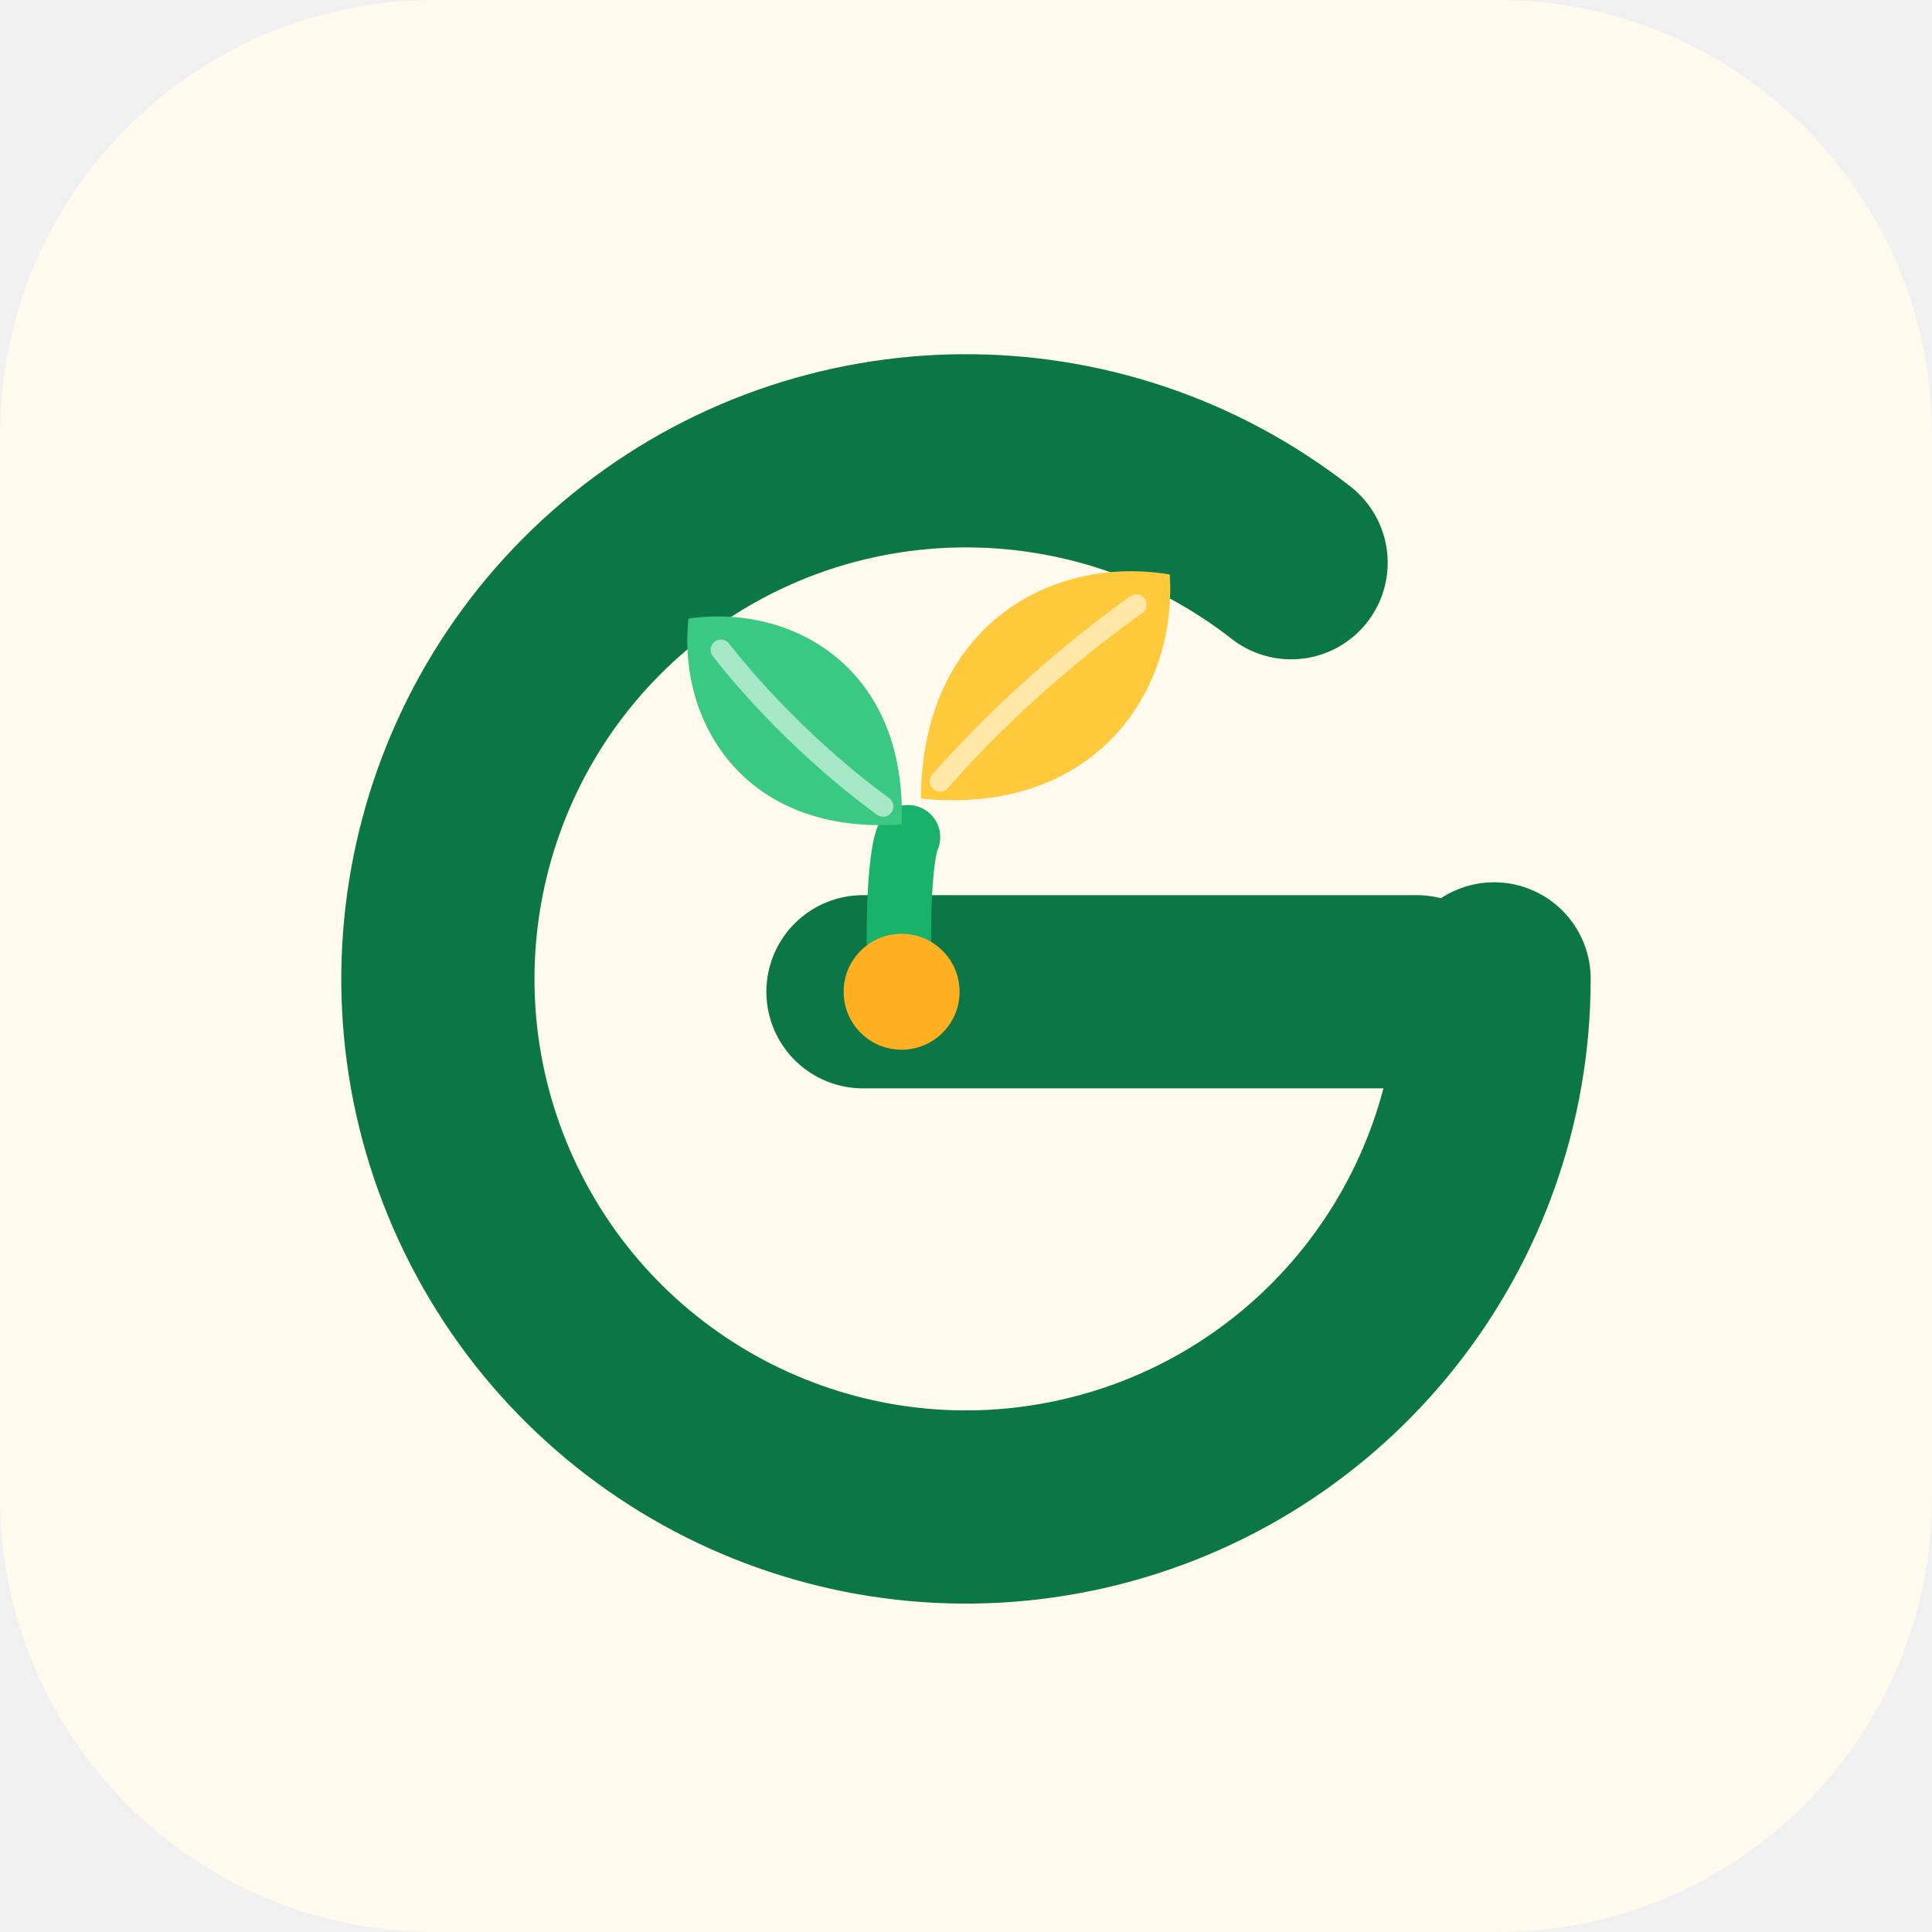
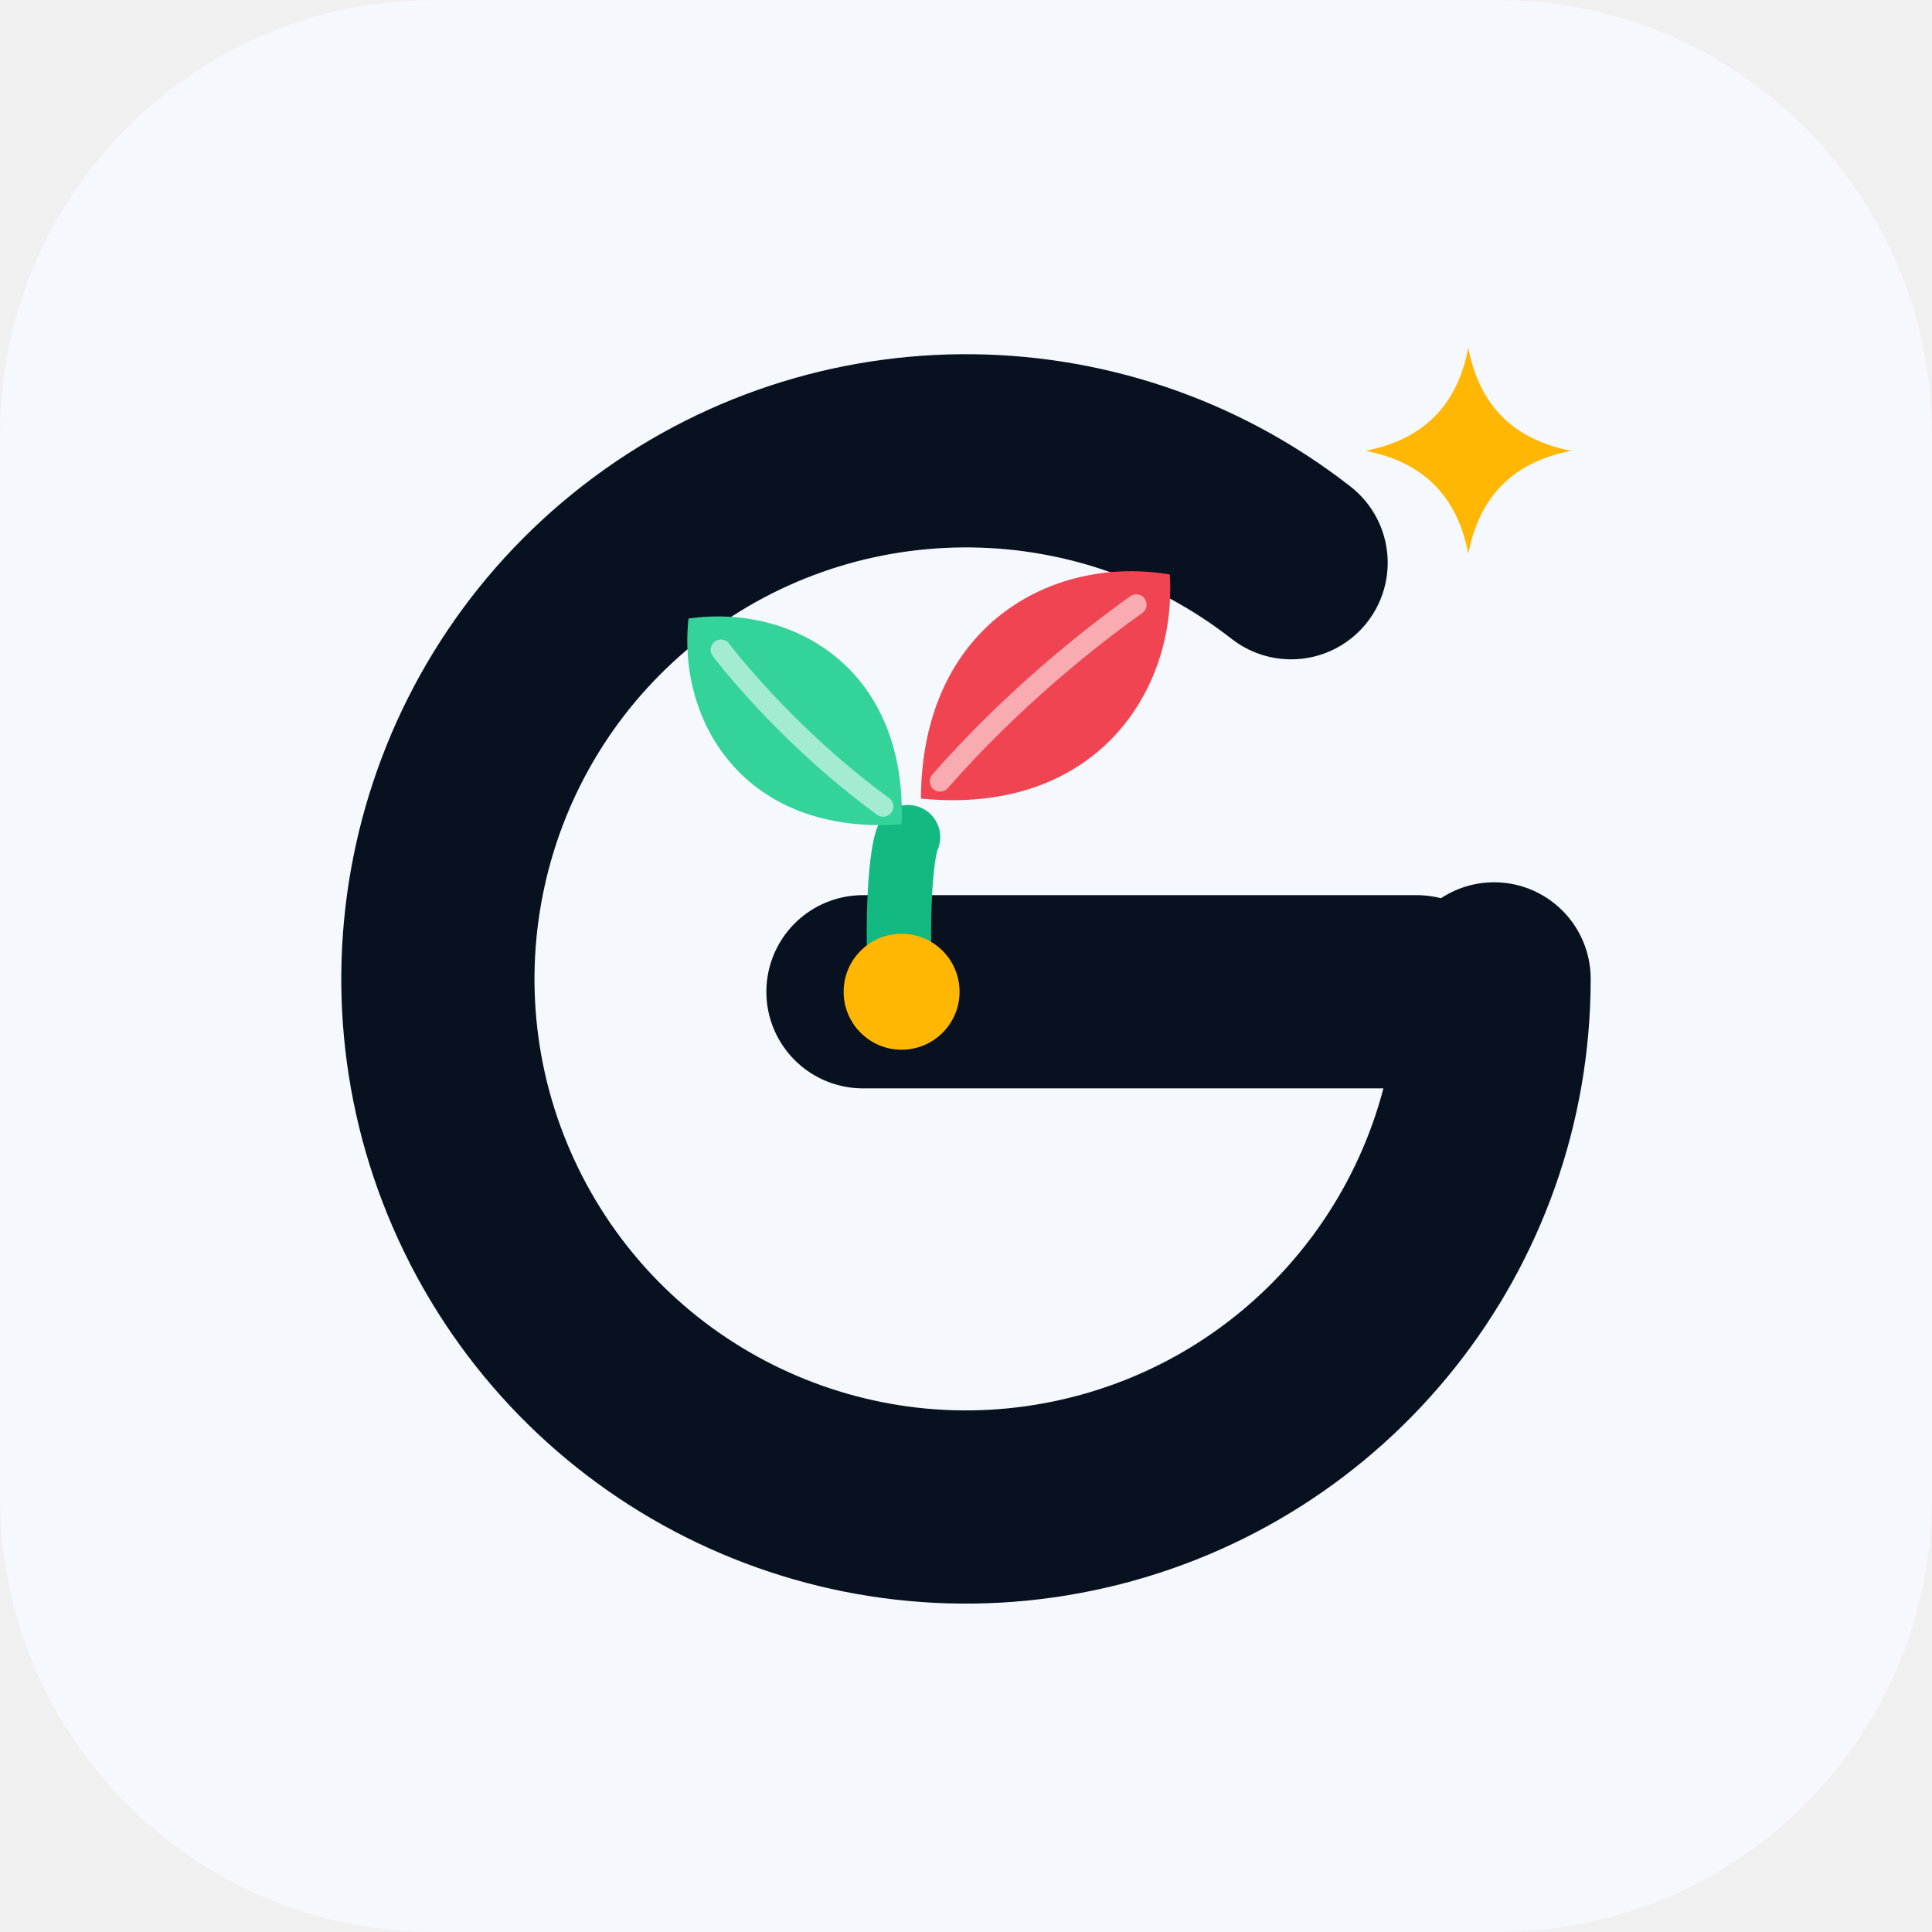
<svg xmlns="http://www.w3.org/2000/svg" viewBox="0 0 240 240" width="240" height="240" role="img" aria-labelledby="t">
-   <rect width="240" height="240" rx="54" fill="#FFF9EE" />
+   <rect width="240" height="240" rx="54" fill="#F5F8FC" />
  <g transform="translate(24,24) scale(0.8)">
-     <path d="M 170.48 57.38 A 82 82 0 1 0 202.00 122.00" fill="none" stroke="#0C7746" stroke-width="30" stroke-linecap="round" />
-     <path d="M 104 124 L 190 124" stroke="#0C7746" stroke-width="30" stroke-linecap="round" />
-     <path d="M 110 126 C 109 112 110 102 111 100" fill="none" stroke="#18B26B" stroke-width="10" stroke-linecap="round" />
+     <path d="M 170.48 57.38 A 82 82 0 1 0 202.00 122.00" fill="none" stroke="#07111F" stroke-width="30" stroke-linecap="round" />
+     <path d="M 104 124 L 190 124" stroke="#07111F" stroke-width="30" stroke-linecap="round" />
+     <path d="M 110 126 C 109 112 110 102 111 100" fill="none" stroke="#12B981" stroke-width="10" stroke-linecap="round" />
    <g transform="translate(110.0,98.0) rotate(-46)">
-       <path d="M 0 0 C -18.0 -16.1 -13.0 -35.9 0 -46.0 C 13.0 -35.9 18.0 -16.1 0 0 Z" fill="#3AC982" />
+       <path d="M 0 0 C -18.0 -16.1 -13.0 -35.9 0 -46.0 C 13.0 -35.9 18.0 -16.1 0 0 Z" fill="#34D399" />
      <path d="M 0 -4 C -2 -18.4 -1 -32.2 0 -39.0" fill="none" stroke="#FFFFFF" stroke-opacity="0.55" stroke-width="3.2" stroke-linecap="round" />
    </g>
    <g transform="translate(113.0,94.0) rotate(48)">
-       <path d="M 0 0 C -20.0 -18.2 -14.4 -40.6 0 -52.0 C 14.4 -40.6 20.0 -18.2 0 0 Z" fill="#FFC93C" />
+       <path d="M 0 0 C -20.0 -18.2 -14.4 -40.6 0 -52.0 C 14.4 -40.6 20.0 -18.2 0 0 Z" fill="#F04452" />
      <path d="M 0 -4 C -2 -20.8 -1 -36.4 0 -45.0" fill="none" stroke="#FFFFFF" stroke-opacity="0.55" stroke-width="3.2" stroke-linecap="round" />
    </g>
-     <circle cx="110" cy="124" r="9" fill="#FFB020" />
+     <circle cx="110" cy="124" r="9" fill="#FFB703" />
+     <path d="M 198 24 Q 200.56 37.44 214 40 Q 200.56 42.56 198 56 Q 195.44 42.56 182 40 Q 195.44 37.44 198 24 Z" fill="#FFB703" />
  </g>
</svg>
